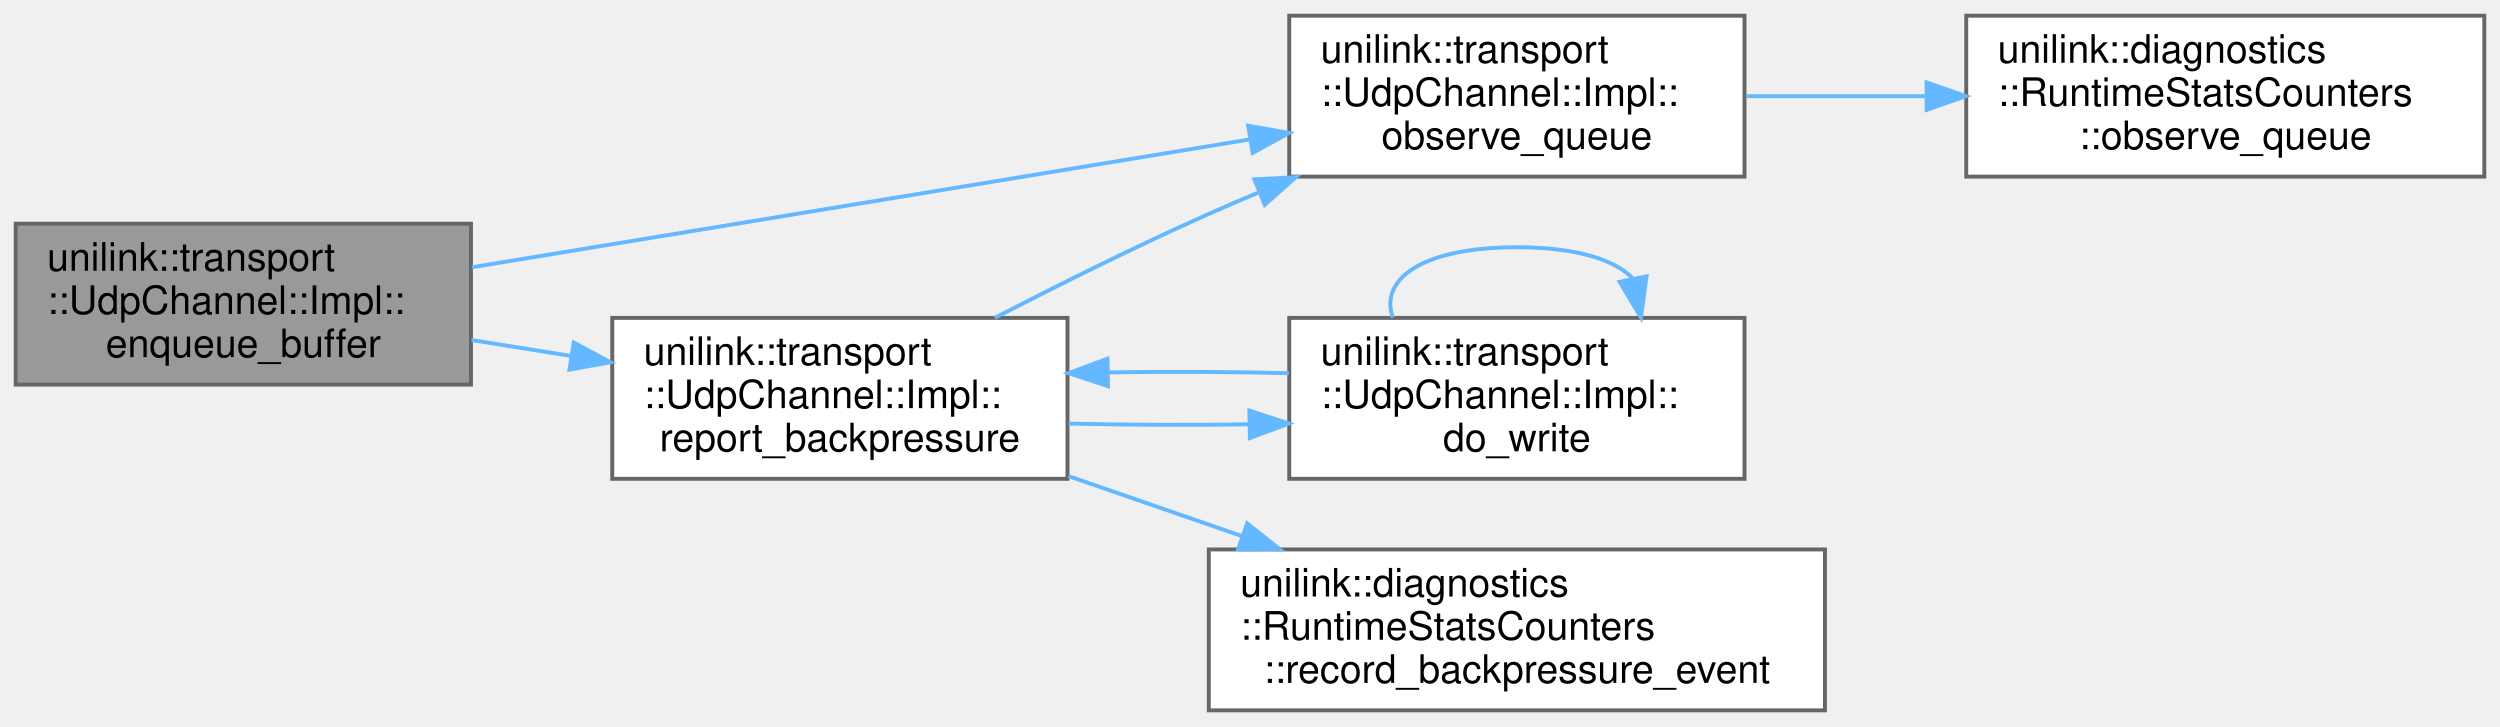
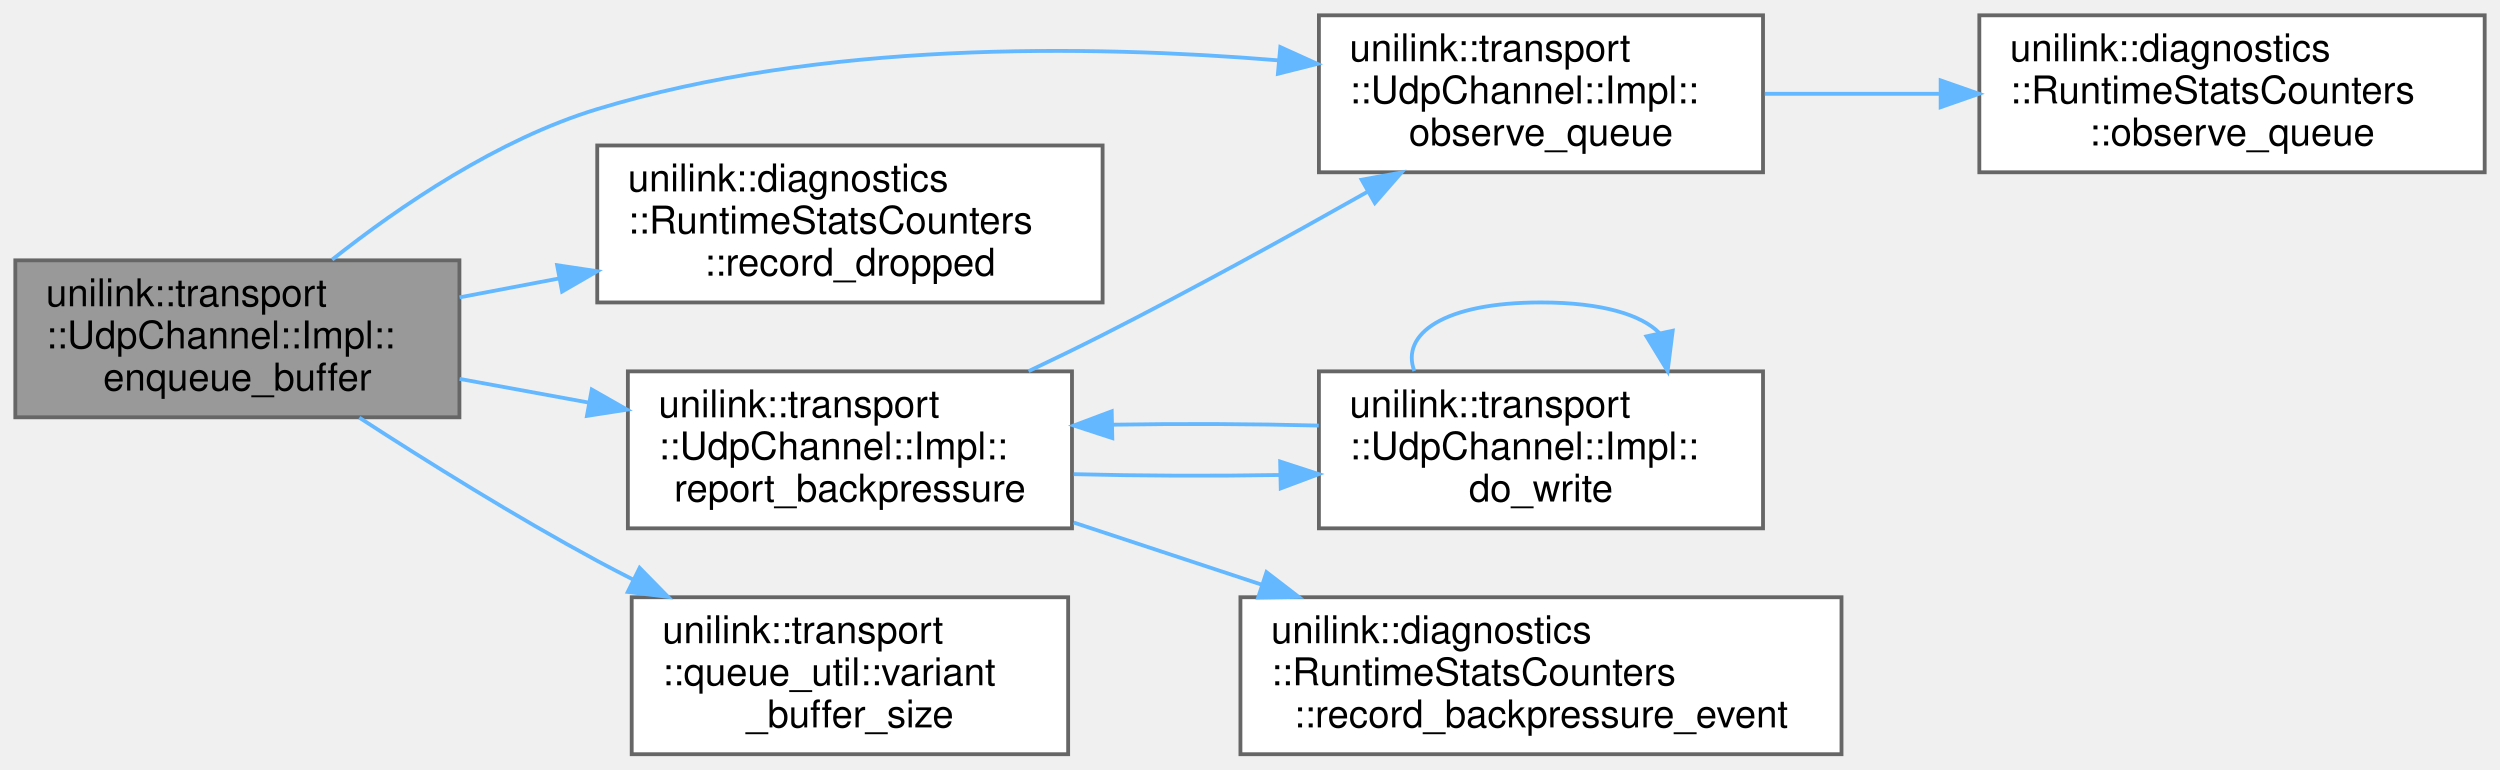
- <svg xmlns="http://www.w3.org/2000/svg" xmlns:xlink="http://www.w3.org/1999/xlink" width="637pt" height="185pt" viewBox="0.00 0.00 637.00 185.00">
-   <g id="graph0" class="graph" transform="scale(1 1) rotate(0) translate(4 181)">
+ <svg xmlns="http://www.w3.org/2000/svg" xmlns:xlink="http://www.w3.org/1999/xlink" width="653pt" height="201pt" viewBox="0.00 0.00 653.00 201.00">
+   <g id="graph0" class="graph" transform="scale(1 1) rotate(0) translate(4 197)">
    <g id="Node000001" class="node">
      <g id="a_Node000001">
        <a xlink:title=" ">
-           <polygon fill="#999999" stroke="#666666" points="116,-124 0,-124 0,-83 116,-83 116,-124" />
-           <text text-anchor="start" x="8" y="-112" font-family="Helvetica,sans-Serif" font-size="10.00">unilink::transport</text>
-           <text text-anchor="start" x="8" y="-101" font-family="Helvetica,sans-Serif" font-size="10.00">::UdpChannel::Impl::</text>
-           <text text-anchor="middle" x="58" y="-90" font-family="Helvetica,sans-Serif" font-size="10.00">enqueue_buffer</text>
+           <polygon fill="#999999" stroke="#666666" points="116,-129 0,-129 0,-88 116,-88 116,-129" />
+           <text text-anchor="start" x="8" y="-117" font-family="Helvetica,sans-Serif" font-size="10.00">unilink::transport</text>
+           <text text-anchor="start" x="8" y="-106" font-family="Helvetica,sans-Serif" font-size="10.00">::UdpChannel::Impl::</text>
+           <text text-anchor="middle" x="58" y="-95" font-family="Helvetica,sans-Serif" font-size="10.00">enqueue_buffer</text>
        </a>
      </g>
    </g>
    <g id="Node000002" class="node">
      <g id="a_Node000002">
        <a xlink:href="structunilink_1_1transport_1_1UdpChannel_1_1Impl.html#a48a32bd74bd3623ca5dd6492ecb3049c" target="_top" xlink:title=" ">
-           <polygon fill="white" stroke="#666666" points="440.5,-177 324.5,-177 324.5,-136 440.5,-136 440.5,-177" />
-           <text text-anchor="start" x="332.5" y="-165" font-family="Helvetica,sans-Serif" font-size="10.00">unilink::transport</text>
-           <text text-anchor="start" x="332.5" y="-154" font-family="Helvetica,sans-Serif" font-size="10.00">::UdpChannel::Impl::</text>
-           <text text-anchor="middle" x="382.5" y="-143" font-family="Helvetica,sans-Serif" font-size="10.00">observe_queue</text>
+           <polygon fill="white" stroke="#666666" points="456.5,-193 340.5,-193 340.5,-152 456.5,-152 456.5,-193" />
+           <text text-anchor="start" x="348.5" y="-181" font-family="Helvetica,sans-Serif" font-size="10.00">unilink::transport</text>
+           <text text-anchor="start" x="348.5" y="-170" font-family="Helvetica,sans-Serif" font-size="10.00">::UdpChannel::Impl::</text>
+           <text text-anchor="middle" x="398.5" y="-159" font-family="Helvetica,sans-Serif" font-size="10.00">observe_queue</text>
        </a>
      </g>
    </g>
    <g id="edge1_Node000001_Node000002" class="edge">
      <g id="a_edge1_Node000001_Node000002">
        <a xlink:title=" ">
-           <path fill="none" stroke="#63b8ff" d="M116.28,-112.91C171.81,-122.04 256,-135.88 314.58,-145.5" />
-           <polygon fill="#63b8ff" stroke="#63b8ff" points="314.04,-148.96 324.48,-147.13 315.18,-142.05 314.04,-148.96" />
+           <path fill="none" stroke="#63b8ff" d="M82.75,-129.18C100.5,-143.23 126.08,-160.63 152,-168.5 210.2,-186.16 279.78,-185.38 329.98,-181.23" />
+           <polygon fill="#63b8ff" stroke="#63b8ff" points="330.42,-184.7 340.07,-180.32 329.79,-177.73 330.42,-184.7" />
        </a>
      </g>
    </g>
    <g id="Node000004" class="node">
      <g id="a_Node000004">
-         <a xlink:href="structunilink_1_1transport_1_1UdpChannel_1_1Impl.html#a4a285bf7d9f865446768b2147b7e4074" target="_top" xlink:title=" ">
-           <polygon fill="white" stroke="#666666" points="268,-100 152,-100 152,-59 268,-59 268,-100" />
-           <text text-anchor="start" x="160" y="-88" font-family="Helvetica,sans-Serif" font-size="10.00">unilink::transport</text>
-           <text text-anchor="start" x="160" y="-77" font-family="Helvetica,sans-Serif" font-size="10.00">::UdpChannel::Impl::</text>
-           <text text-anchor="middle" x="210" y="-66" font-family="Helvetica,sans-Serif" font-size="10.00">report_backpressure</text>
+         <a xlink:href="structunilink_1_1diagnostics_1_1RuntimeStatsCounters.html#a8681370b38761ea0e4ca64f74ae672b1" target="_top" xlink:title=" ">
+           <polygon fill="white" stroke="#666666" points="284,-159 152,-159 152,-118 284,-118 284,-159" />
+           <text text-anchor="start" x="160" y="-147" font-family="Helvetica,sans-Serif" font-size="10.00">unilink::diagnostics</text>
+           <text text-anchor="start" x="160" y="-136" font-family="Helvetica,sans-Serif" font-size="10.00">::RuntimeStatsCounters</text>
+           <text text-anchor="middle" x="218" y="-125" font-family="Helvetica,sans-Serif" font-size="10.00">::record_dropped</text>
        </a>
      </g>
    </g>
    <g id="edge3_Node000001_Node000004" class="edge">
      <g id="a_edge3_Node000001_Node000004">
        <a xlink:title=" ">
-           <path fill="none" stroke="#63b8ff" d="M116.14,-94.36C124.47,-93.03 133.11,-91.64 141.62,-90.28" />
-           <polygon fill="#63b8ff" stroke="#63b8ff" points="142.2,-93.73 151.53,-88.7 141.1,-86.82 142.2,-93.73" />
+           <path fill="none" stroke="#63b8ff" d="M116.04,-119.33C124.52,-120.94 133.36,-122.62 142.14,-124.29" />
+           <polygon fill="#63b8ff" stroke="#63b8ff" points="141.52,-127.73 151.99,-126.16 142.82,-120.85 141.52,-127.73" />
+         </a>
+       </g>
+     </g>
+     <g id="Node000005" class="node">
+       <g id="a_Node000005">
+         <a xlink:href="structunilink_1_1transport_1_1UdpChannel_1_1Impl.html#a4a285bf7d9f865446768b2147b7e4074" target="_top" xlink:title=" ">
+           <polygon fill="white" stroke="#666666" points="276,-100 160,-100 160,-59 276,-59 276,-100" />
+           <text text-anchor="start" x="168" y="-88" font-family="Helvetica,sans-Serif" font-size="10.00">unilink::transport</text>
+           <text text-anchor="start" x="168" y="-77" font-family="Helvetica,sans-Serif" font-size="10.00">::UdpChannel::Impl::</text>
+           <text text-anchor="middle" x="218" y="-66" font-family="Helvetica,sans-Serif" font-size="10.00">report_backpressure</text>
+         </a>
+       </g>
+     </g>
+     <g id="edge4_Node000001_Node000005" class="edge">
+       <g id="a_edge4_Node000001_Node000005">
+         <a xlink:title=" ">
+           <path fill="none" stroke="#63b8ff" d="M116.04,-98.03C126.94,-96.03 138.44,-93.92 149.62,-91.87" />
+           <polygon fill="#63b8ff" stroke="#63b8ff" points="150.57,-95.25 159.78,-90 149.31,-88.37 150.57,-95.25" />
+         </a>
+       </g>
+     </g>
+     <g id="Node000008" class="node">
+       <g id="a_Node000008">
+         <a xlink:href="namespaceunilink_1_1transport_1_1queue__util.html#a969f23360d48a823427a3ca737024c4e" target="_top" xlink:title=" ">
+           <polygon fill="white" stroke="#666666" points="275,-41 161,-41 161,0 275,0 275,-41" />
+           <text text-anchor="start" x="169" y="-29" font-family="Helvetica,sans-Serif" font-size="10.00">unilink::transport</text>
+           <text text-anchor="start" x="169" y="-18" font-family="Helvetica,sans-Serif" font-size="10.00">::queue_util::variant</text>
+           <text text-anchor="middle" x="218" y="-7" font-family="Helvetica,sans-Serif" font-size="10.00">_buffer_size</text>
+         </a>
+       </g>
+     </g>
+     <g id="edge10_Node000001_Node000008" class="edge">
+       <g id="a_edge10_Node000001_Node000008">
+         <a xlink:title=" ">
+           <path fill="none" stroke="#63b8ff" d="M89.85,-87.91C107.68,-76.34 130.73,-61.98 152,-50.5 155.05,-48.86 158.2,-47.21 161.4,-45.6" />
+           <polygon fill="#63b8ff" stroke="#63b8ff" points="163.07,-48.67 170.49,-41.1 159.97,-42.39 163.07,-48.67" />
        </a>
      </g>
    </g>
    <g id="Node000003" class="node">
      <g id="a_Node000003">
        <a xlink:href="structunilink_1_1diagnostics_1_1RuntimeStatsCounters.html#a49b2ee2a4d5cd544eb0658007688d1bd" target="_top" xlink:title=" ">
-           <polygon fill="white" stroke="#666666" points="629,-177 497,-177 497,-136 629,-136 629,-177" />
-           <text text-anchor="start" x="505" y="-165" font-family="Helvetica,sans-Serif" font-size="10.00">unilink::diagnostics</text>
-           <text text-anchor="start" x="505" y="-154" font-family="Helvetica,sans-Serif" font-size="10.00">::RuntimeStatsCounters</text>
-           <text text-anchor="middle" x="563" y="-143" font-family="Helvetica,sans-Serif" font-size="10.00">::observe_queue</text>
+           <polygon fill="white" stroke="#666666" points="645,-193 513,-193 513,-152 645,-152 645,-193" />
+           <text text-anchor="start" x="521" y="-181" font-family="Helvetica,sans-Serif" font-size="10.00">unilink::diagnostics</text>
+           <text text-anchor="start" x="521" y="-170" font-family="Helvetica,sans-Serif" font-size="10.00">::RuntimeStatsCounters</text>
+           <text text-anchor="middle" x="579" y="-159" font-family="Helvetica,sans-Serif" font-size="10.00">::observe_queue</text>
        </a>
      </g>
    </g>
    <g id="edge2_Node000002_Node000003" class="edge">
      <g id="a_edge2_Node000002_Node000003">
        <a xlink:title=" ">
-           <path fill="none" stroke="#63b8ff" d="M440.96,-156.5C455.45,-156.5 471.23,-156.5 486.46,-156.5" />
-           <polygon fill="#63b8ff" stroke="#63b8ff" points="486.9,-160 496.9,-156.5 486.9,-153 486.9,-160" />
+           <path fill="none" stroke="#63b8ff" d="M456.96,-172.5C471.45,-172.5 487.23,-172.5 502.46,-172.5" />
+           <polygon fill="#63b8ff" stroke="#63b8ff" points="502.9,-176 512.9,-172.5 502.9,-169 502.9,-176" />
        </a>
      </g>
    </g>
-     <g id="edge7_Node000004_Node000002" class="edge">
-       <g id="a_edge7_Node000004_Node000002">
+     <g id="edge8_Node000005_Node000002" class="edge">
+       <g id="a_edge8_Node000005_Node000002">
        <a xlink:title=" ">
-           <path fill="none" stroke="#63b8ff" d="M249.5,-100.03C266.09,-108.6 285.82,-118.41 304,-126.5 308.12,-128.33 312.38,-130.16 316.69,-131.96" />
-           <polygon fill="#63b8ff" stroke="#63b8ff" points="315.61,-135.3 326.19,-135.86 318.26,-128.82 315.61,-135.3" />
-         </a>
-       </g>
-     </g>
-     <g id="Node000005" class="node">
-       <g id="a_Node000005">
-         <a xlink:href="structunilink_1_1transport_1_1UdpChannel_1_1Impl.html#ae29267b4cb8f4bc26f6f120ab30d5989" target="_top" xlink:title=" ">
-           <polygon fill="white" stroke="#666666" points="440.5,-100 324.5,-100 324.5,-59 440.5,-59 440.5,-100" />
-           <text text-anchor="start" x="332.5" y="-88" font-family="Helvetica,sans-Serif" font-size="10.00">unilink::transport</text>
-           <text text-anchor="start" x="332.5" y="-77" font-family="Helvetica,sans-Serif" font-size="10.00">::UdpChannel::Impl::</text>
-           <text text-anchor="middle" x="382.5" y="-66" font-family="Helvetica,sans-Serif" font-size="10.00">do_write</text>
-         </a>
-       </g>
-     </g>
-     <g id="edge4_Node000004_Node000005" class="edge">
-       <g id="a_edge4_Node000004_Node000005">
-         <a xlink:title=" ">
-           <path fill="none" stroke="#63b8ff" d="M268.25,-73.08C282.95,-72.72 298.9,-72.65 314.06,-72.88" />
-           <polygon fill="#63b8ff" stroke="#63b8ff" points="314.34,-76.39 324.4,-73.09 314.47,-69.39 314.34,-76.39" />
+           <path fill="none" stroke="#63b8ff" d="M264.66,-100.05C271.19,-103.14 277.79,-106.35 284,-109.5 307.11,-121.23 332.36,-135.13 353.16,-146.89" />
+           <polygon fill="#63b8ff" stroke="#63b8ff" points="351.66,-150.06 362.08,-151.95 355.11,-143.97 351.66,-150.06" />
        </a>
      </g>
    </g>
    <g id="Node000006" class="node">
      <g id="a_Node000006">
-         <a xlink:href="structunilink_1_1diagnostics_1_1RuntimeStatsCounters.html#a26c3070c482b008b898d397b52ec0771" target="_top" xlink:title=" ">
-           <polygon fill="white" stroke="#666666" points="461,-41 304,-41 304,0 461,0 461,-41" />
-           <text text-anchor="start" x="312" y="-29" font-family="Helvetica,sans-Serif" font-size="10.00">unilink::diagnostics</text>
-           <text text-anchor="start" x="312" y="-18" font-family="Helvetica,sans-Serif" font-size="10.00">::RuntimeStatsCounters</text>
-           <text text-anchor="middle" x="382.5" y="-7" font-family="Helvetica,sans-Serif" font-size="10.00">::record_backpressure_event</text>
+         <a xlink:href="structunilink_1_1transport_1_1UdpChannel_1_1Impl.html#ae29267b4cb8f4bc26f6f120ab30d5989" target="_top" xlink:title=" ">
+           <polygon fill="white" stroke="#666666" points="456.5,-100 340.5,-100 340.5,-59 456.5,-59 456.5,-100" />
+           <text text-anchor="start" x="348.5" y="-88" font-family="Helvetica,sans-Serif" font-size="10.00">unilink::transport</text>
+           <text text-anchor="start" x="348.5" y="-77" font-family="Helvetica,sans-Serif" font-size="10.00">::UdpChannel::Impl::</text>
+           <text text-anchor="middle" x="398.5" y="-66" font-family="Helvetica,sans-Serif" font-size="10.00">do_write</text>
        </a>
      </g>
    </g>
-     <g id="edge8_Node000004_Node000006" class="edge">
-       <g id="a_edge8_Node000004_Node000006">
+     <g id="edge5_Node000005_Node000006" class="edge">
+       <g id="a_edge5_Node000005_Node000006">
        <a xlink:title=" ">
-           <path fill="none" stroke="#63b8ff" d="M268.25,-59.69C282.45,-54.77 297.83,-49.45 312.53,-44.37" />
-           <polygon fill="#63b8ff" stroke="#63b8ff" points="313.77,-47.64 322.07,-41.06 311.48,-41.03 313.77,-47.64" />
+           <path fill="none" stroke="#63b8ff" d="M276.46,-73.15C293.59,-72.7 312.51,-72.63 330.2,-72.93" />
+           <polygon fill="#63b8ff" stroke="#63b8ff" points="330.38,-76.44 340.45,-73.16 330.53,-69.44 330.38,-76.44" />
        </a>
      </g>
    </g>
-     <g id="edge6_Node000005_Node000004" class="edge">
-       <g id="a_edge6_Node000005_Node000004">
-         <a xlink:title=" ">
-           <path fill="none" stroke="#63b8ff" d="M324.4,-85.91C309.71,-86.28 293.77,-86.35 278.6,-86.12" />
-           <polygon fill="#63b8ff" stroke="#63b8ff" points="278.32,-82.61 268.25,-85.92 278.18,-89.61 278.32,-82.61" />
+     <g id="Node000007" class="node">
+       <g id="a_Node000007">
+         <a xlink:href="structunilink_1_1diagnostics_1_1RuntimeStatsCounters.html#a26c3070c482b008b898d397b52ec0771" target="_top" xlink:title=" ">
+           <polygon fill="white" stroke="#666666" points="477,-41 320,-41 320,0 477,0 477,-41" />
+           <text text-anchor="start" x="328" y="-29" font-family="Helvetica,sans-Serif" font-size="10.00">unilink::diagnostics</text>
+           <text text-anchor="start" x="328" y="-18" font-family="Helvetica,sans-Serif" font-size="10.00">::RuntimeStatsCounters</text>
+           <text text-anchor="middle" x="398.5" y="-7" font-family="Helvetica,sans-Serif" font-size="10.00">::record_backpressure_event</text>
        </a>
      </g>
    </g>
-     <g id="edge5_Node000005_Node000005" class="edge">
-       <g id="a_edge5_Node000005_Node000005">
+     <g id="edge9_Node000005_Node000007" class="edge">
+       <g id="a_edge9_Node000005_Node000007">
        <a xlink:title=" ">
-           <path fill="none" stroke="#63b8ff" d="M350.89,-100.1C347.44,-109.65 357.98,-118 382.5,-118 397.83,-118 407.69,-114.74 412.09,-109.96" />
-           <polygon fill="#63b8ff" stroke="#63b8ff" points="415.53,-110.6 414.11,-100.1 408.68,-109.19 415.53,-110.6" />
+           <path fill="none" stroke="#63b8ff" d="M276.46,-60.51C292.14,-55.33 309.32,-49.65 325.69,-44.24" />
+           <polygon fill="#63b8ff" stroke="#63b8ff" points="326.81,-47.55 335.21,-41.09 324.62,-40.9 326.81,-47.55" />
+         </a>
+       </g>
+     </g>
+     <g id="edge7_Node000006_Node000005" class="edge">
+       <g id="a_edge7_Node000006_Node000005">
+         <a xlink:title=" ">
+           <path fill="none" stroke="#63b8ff" d="M340.45,-85.84C323.36,-86.29 304.44,-86.37 286.73,-86.07" />
+           <polygon fill="#63b8ff" stroke="#63b8ff" points="286.53,-82.57 276.46,-85.85 286.38,-89.57 286.53,-82.57" />
+         </a>
+       </g>
+     </g>
+     <g id="edge6_Node000006_Node000006" class="edge">
+       <g id="a_edge6_Node000006_Node000006">
+         <a xlink:title=" ">
+           <path fill="none" stroke="#63b8ff" d="M365.42,-100.1C361.81,-109.65 372.84,-118 398.5,-118 414.54,-118 424.86,-114.74 429.47,-109.96" />
+           <polygon fill="#63b8ff" stroke="#63b8ff" points="432.91,-110.61 431.58,-100.1 426.06,-109.14 432.91,-110.61" />
        </a>
      </g>
    </g>
  </g>
</svg>
